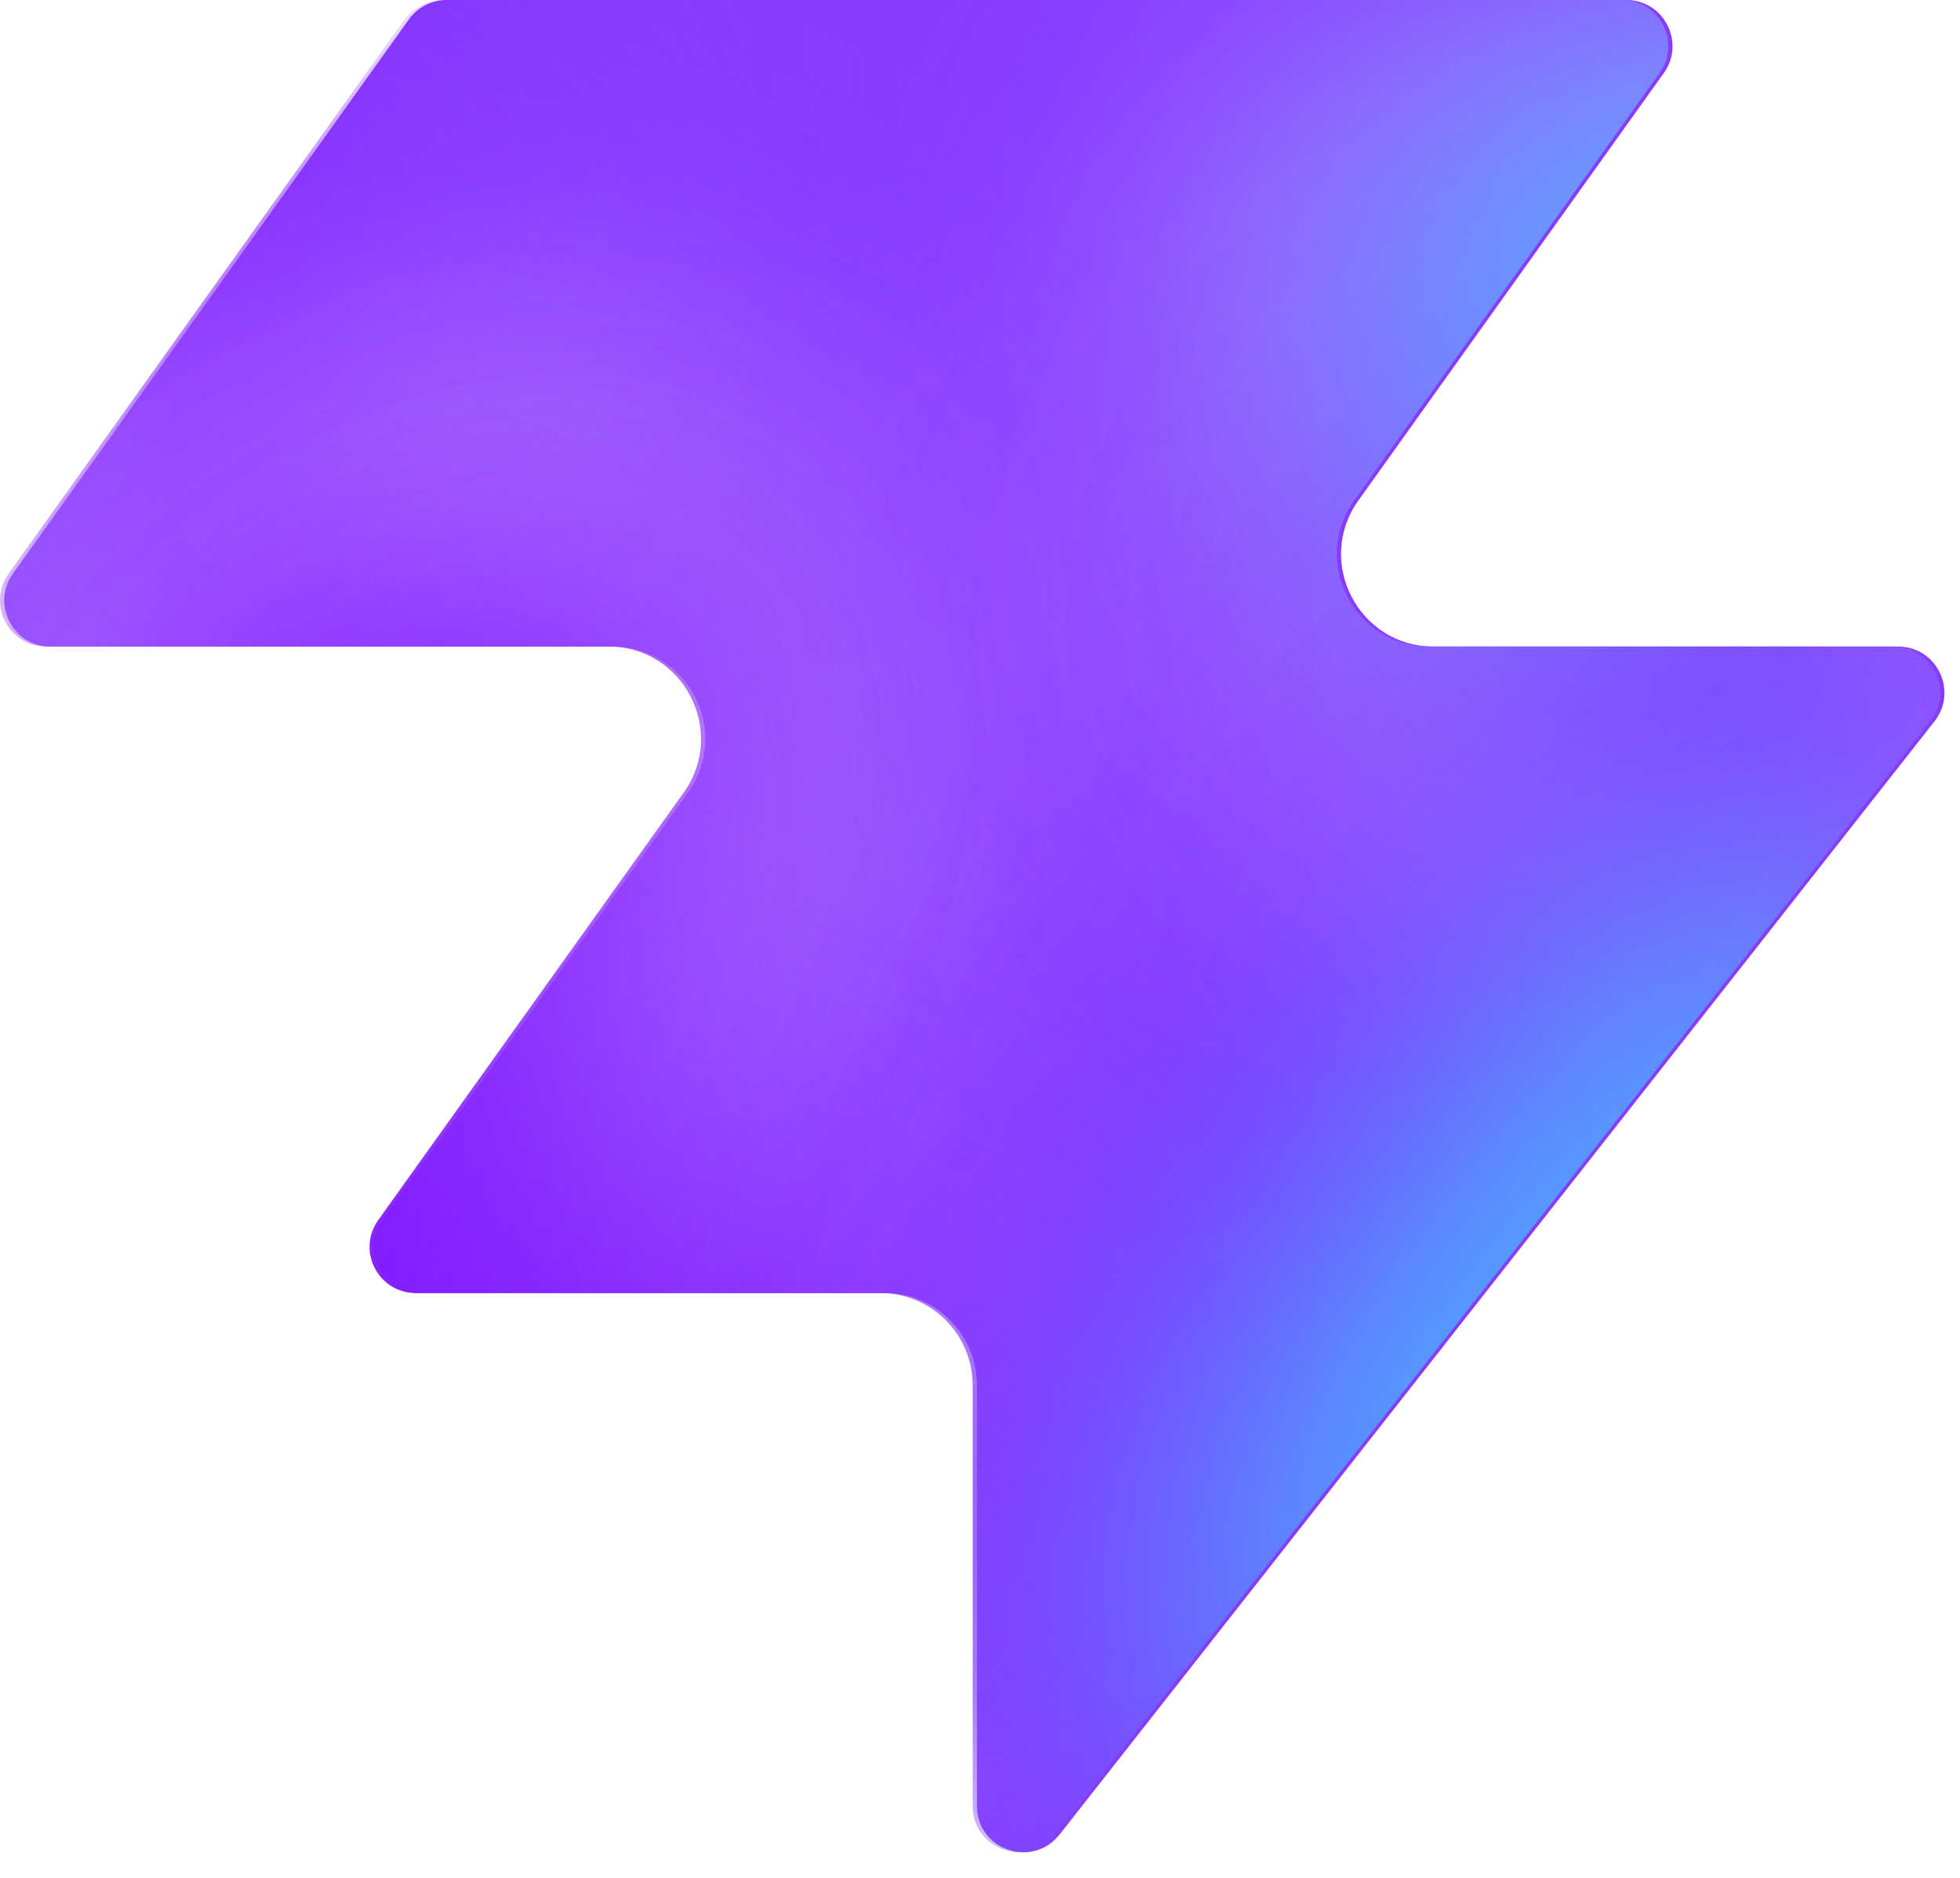
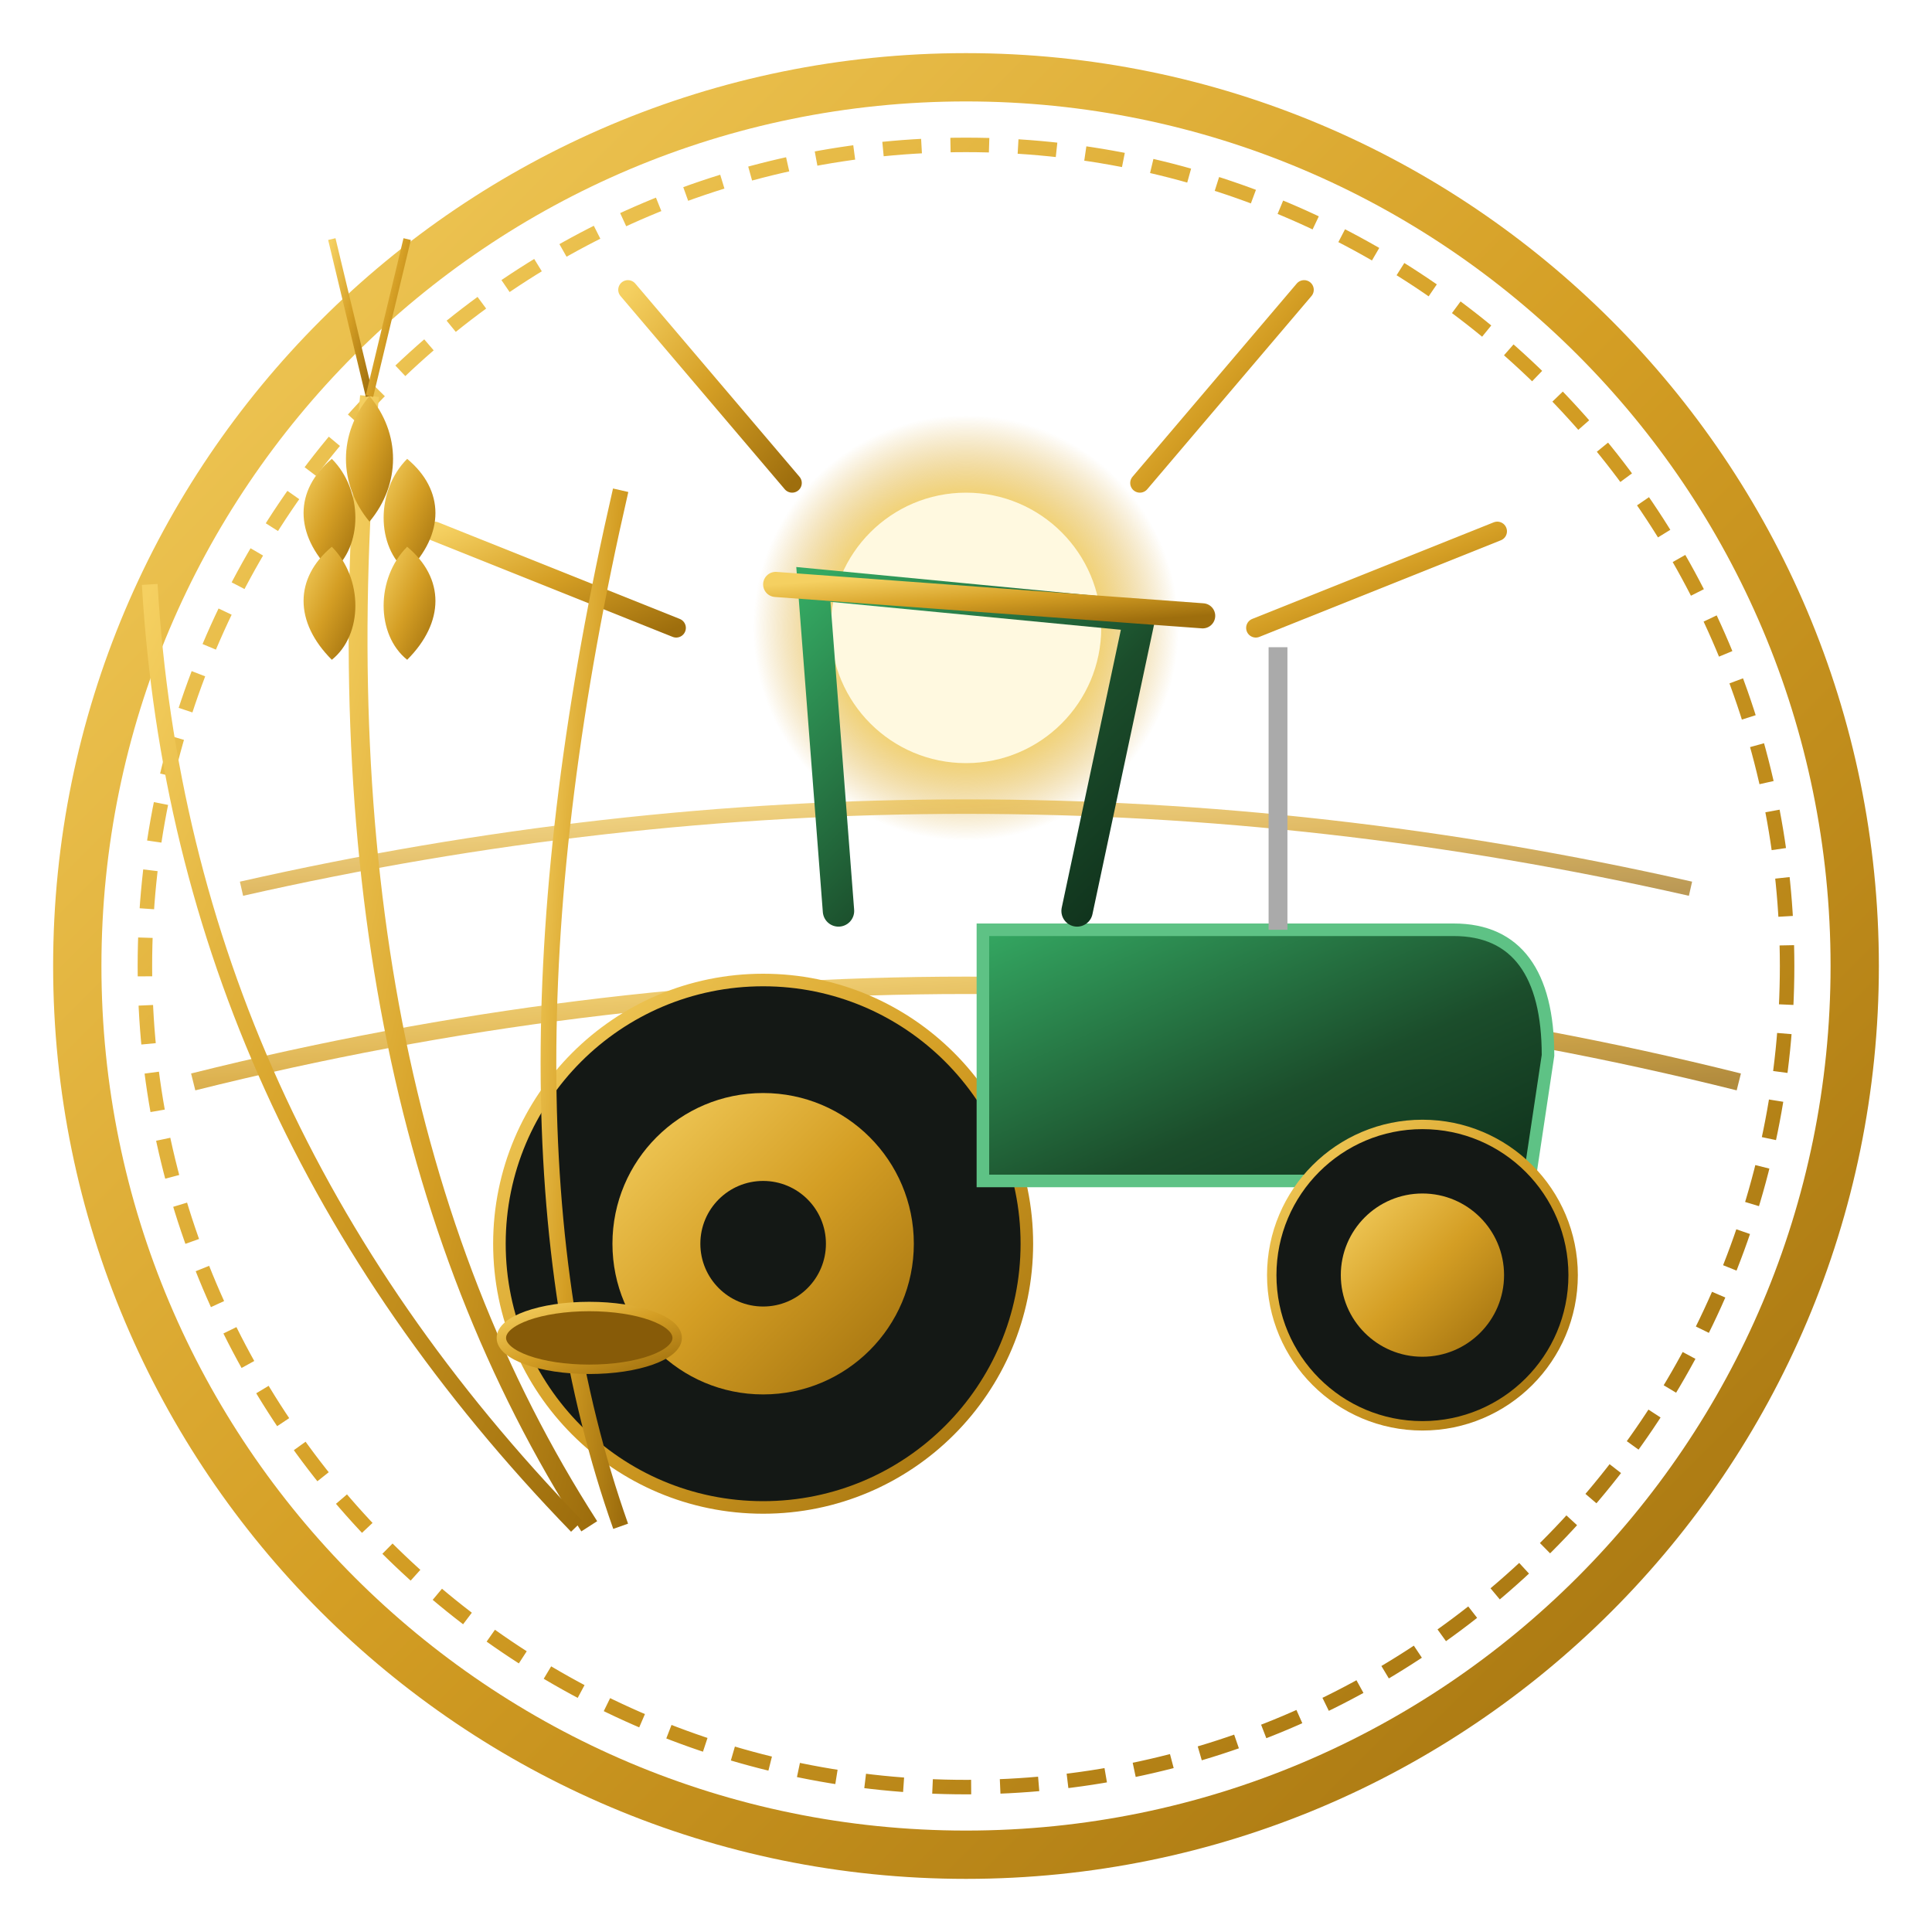
- <svg xmlns="http://www.w3.org/2000/svg" width="48" height="46" fill="none" viewBox="0 0 48 46">
-   <path fill="#863bff" d="M25.946 44.938c-.664.845-2.021.375-2.021-.698V33.937a2.26 2.26 0 0 0-2.262-2.262H10.287c-.92 0-1.456-1.04-.92-1.788l7.48-10.471c1.07-1.497 0-3.578-1.842-3.578H1.237c-.92 0-1.456-1.04-.92-1.788L10.013.474c.214-.297.556-.474.92-.474h28.894c.92 0 1.456 1.04.92 1.788l-7.48 10.471c-1.07 1.498 0 3.579 1.842 3.579h11.377c.943 0 1.473 1.088.89 1.83L25.947 44.94z" style="fill:#863bff;fill:color(display-p3 .525 .23 1);fill-opacity:1" />
-   <mask id="a" width="48" height="46" x="0" y="0" maskUnits="userSpaceOnUse" style="mask-type:alpha">
-     <path fill="#000" d="M25.842 44.938c-.664.844-2.021.375-2.021-.698V33.937a2.26 2.26 0 0 0-2.262-2.262H10.183c-.92 0-1.456-1.04-.92-1.788l7.48-10.471c1.07-1.498 0-3.579-1.842-3.579H1.133c-.92 0-1.456-1.04-.92-1.787L9.91.473c.214-.297.556-.474.92-.474h28.894c.92 0 1.456 1.04.92 1.788l-7.48 10.471c-1.07 1.498 0 3.578 1.842 3.578h11.377c.943 0 1.473 1.088.89 1.832L25.843 44.94z" style="fill:#000;fill-opacity:1" />
-   </mask>
-   <g mask="url(#a)">
-     <g filter="url(#b)">
-       <ellipse cx="5.508" cy="14.704" fill="#ede6ff" rx="5.508" ry="14.704" style="fill:#ede6ff;fill:color(display-p3 .927 .903 1);fill-opacity:1" transform="matrix(.00324 1 1 -.00324 -4.47 31.516)" />
+ <svg xmlns="http://www.w3.org/2000/svg" viewBox="0 0 200 200" width="100%" height="100%">
+   <defs>
+     <linearGradient id="favGold" x1="0%" y1="0%" x2="100%" y2="100%">
+       <stop offset="0%" stop-color="#f5d061" />
+       <stop offset="50%" stop-color="#d49e24" />
+       <stop offset="100%" stop-color="#9e6e0d" />
+     </linearGradient>
+     <linearGradient id="favGreen" x1="0%" y1="0%" x2="100%" y2="100%">
+       <stop offset="0%" stop-color="#34a862" />
+       <stop offset="60%" stop-color="#1b4d2b" />
+       <stop offset="100%" stop-color="#0f301b" />
+     </linearGradient>
+     <radialGradient id="favSun" cx="50%" cy="50%" r="50%">
+       <stop offset="0%" stop-color="#fff9e0" />
+       <stop offset="50%" stop-color="#f5cf53" />
+       <stop offset="100%" stop-color="#d49e24" stop-opacity="0" />
+     </radialGradient>
+   </defs>
+   <g transform="translate(100, 100)">
+     <circle cx="0" cy="0" r="92" fill="none" stroke="url(#favGold)" stroke-width="5" />
+     <circle cx="0" cy="0" r="85" fill="none" stroke="url(#favGold)" stroke-width="1.5" stroke-dasharray="4,3" />
+     <circle cx="0" cy="-35" r="22" fill="url(#favSun)" />
+     <circle cx="0" cy="-35" r="14" fill="#fff9e0" />
+     <line x1="0" y1="-55" x2="0" y2="-75" stroke="url(#favGold)" stroke-width="2" stroke-linecap="round" />
+     <line x1="18" y1="-50" x2="35" y2="-70" stroke="url(#favGold)" stroke-width="2" stroke-linecap="round" />
+     <line x1="-18" y1="-50" x2="-35" y2="-70" stroke="url(#favGold)" stroke-width="2" stroke-linecap="round" />
+     <line x1="30" y1="-35" x2="55" y2="-45" stroke="url(#favGold)" stroke-width="2" stroke-linecap="round" />
+     <line x1="-30" y1="-35" x2="-55" y2="-45" stroke="url(#favGold)" stroke-width="2" stroke-linecap="round" />
+     <path d="M -75,-8 Q 0,-25 75,-8" fill="none" stroke="url(#favGold)" stroke-width="1.5" opacity="0.7" />
+     <path d="M -80,12 Q 0,-8 80,12" fill="none" stroke="url(#favGold)" stroke-width="1.8" opacity="0.8" />
+     <g transform="translate(18, 6) scale(0.65)">
+       <circle cx="-60" cy="35" r="42" fill="#141815" stroke="url(#favGold)" stroke-width="2" />
+       <circle cx="-60" cy="35" r="24" fill="url(#favGold)" />
+       <circle cx="-60" cy="35" r="10" fill="#141815" />
+       <path d="M -25,-15 L 50,-15 C 60,-15 65,-8 65,5 L 62,25 L -25,25 Z" fill="url(#favGreen)" stroke="#5ec285" stroke-width="2" />
+       <path d="M -48,-18 L -52,-70 L 0,-65 L -10,-18" fill="none" stroke="url(#favGreen)" stroke-width="5" stroke-linecap="round" />
+       <path d="M -58,-70 L 10,-65" stroke="url(#favGold)" stroke-width="4" stroke-linecap="round" />
+       <line x1="22" y1="-15" x2="22" y2="-60" stroke="#aaa" stroke-width="3" />
+       <line x1="52" y1="-8" x2="60" y2="-8" stroke="url(#favGold)" stroke-width="2" />
+       <line x1="52" y1="0" x2="60" y2="0" stroke="url(#favGold)" stroke-width="2" />
+       <line x1="52" y1="8" x2="60" y2="8" stroke="url(#favGold)" stroke-width="2" />
+       <line x1="52" y1="16" x2="59" y2="16" stroke="url(#favGold)" stroke-width="2" />
+       <circle cx="45" cy="40" r="24" fill="#141815" stroke="url(#favGold)" stroke-width="1.5" />
+       <circle cx="45" cy="40" r="13" fill="url(#favGold)" />
    </g>
-     <g filter="url(#c)">
-       <ellipse cx="10.399" cy="29.851" fill="#ede6ff" rx="10.399" ry="29.851" style="fill:#ede6ff;fill:color(display-p3 .927 .903 1);fill-opacity:1" transform="matrix(.00324 1 1 -.00324 -39.328 7.883)" />
-     </g>
-     <g filter="url(#d)">
-       <ellipse cx="5.508" cy="30.487" fill="#7e14ff" rx="5.508" ry="30.487" style="fill:#7e14ff;fill:color(display-p3 .492 .077 1);fill-opacity:1" transform="rotate(89.814 -25.913 -14.639)scale(1 -1)" />
-     </g>
-     <g filter="url(#e)">
-       <ellipse cx="5.508" cy="30.599" fill="#7e14ff" rx="5.508" ry="30.599" style="fill:#7e14ff;fill:color(display-p3 .492 .077 1);fill-opacity:1" transform="rotate(89.814 -32.644 -3.334)scale(1 -1)" />
-     </g>
-     <g filter="url(#f)">
-       <ellipse cx="5.508" cy="30.599" fill="#7e14ff" rx="5.508" ry="30.599" style="fill:#7e14ff;fill:color(display-p3 .492 .077 1);fill-opacity:1" transform="matrix(.00324 1 1 -.00324 -34.34 30.47)" />
-     </g>
-     <g filter="url(#g)">
-       <ellipse cx="14.072" cy="22.078" fill="#ede6ff" rx="14.072" ry="22.078" style="fill:#ede6ff;fill:color(display-p3 .927 .903 1);fill-opacity:1" transform="rotate(93.35 24.506 48.493)scale(-1 1)" />
-     </g>
-     <g filter="url(#h)">
-       <ellipse cx="3.47" cy="21.501" fill="#7e14ff" rx="3.47" ry="21.501" style="fill:#7e14ff;fill:color(display-p3 .492 .077 1);fill-opacity:1" transform="rotate(89.009 28.708 47.59)scale(-1 1)" />
-     </g>
-     <g filter="url(#i)">
-       <ellipse cx="3.47" cy="21.501" fill="#7e14ff" rx="3.47" ry="21.501" style="fill:#7e14ff;fill:color(display-p3 .492 .077 1);fill-opacity:1" transform="rotate(89.009 28.708 47.59)scale(-1 1)" />
-     </g>
-     <g filter="url(#j)">
-       <ellipse cx=".387" cy="8.972" fill="#7e14ff" rx="4.407" ry="29.108" style="fill:#7e14ff;fill:color(display-p3 .492 .077 1);fill-opacity:1" transform="rotate(39.51 .387 8.972)" />
-     </g>
-     <g filter="url(#k)">
-       <ellipse cx="47.523" cy="-6.092" fill="#7e14ff" rx="4.407" ry="29.108" style="fill:#7e14ff;fill:color(display-p3 .492 .077 1);fill-opacity:1" transform="rotate(37.892 47.523 -6.092)" />
-     </g>
-     <g filter="url(#l)">
-       <ellipse cx="41.412" cy="6.333" fill="#47bfff" rx="5.971" ry="9.665" style="fill:#47bfff;fill:color(display-p3 .28 .748 1);fill-opacity:1" transform="rotate(37.892 41.412 6.333)" />
-     </g>
-     <g filter="url(#m)">
-       <ellipse cx="-1.879" cy="38.332" fill="#7e14ff" rx="4.407" ry="29.108" style="fill:#7e14ff;fill:color(display-p3 .492 .077 1);fill-opacity:1" transform="rotate(37.892 -1.88 38.332)" />
-     </g>
-     <g filter="url(#n)">
-       <ellipse cx="-1.879" cy="38.332" fill="#7e14ff" rx="4.407" ry="29.108" style="fill:#7e14ff;fill:color(display-p3 .492 .077 1);fill-opacity:1" transform="rotate(37.892 -1.88 38.332)" />
-     </g>
-     <g filter="url(#o)">
-       <ellipse cx="35.651" cy="29.907" fill="#7e14ff" rx="4.407" ry="29.108" style="fill:#7e14ff;fill:color(display-p3 .492 .077 1);fill-opacity:1" transform="rotate(37.892 35.651 29.907)" />
-     </g>
-     <g filter="url(#p)">
-       <ellipse cx="38.418" cy="32.4" fill="#47bfff" rx="5.971" ry="15.297" style="fill:#47bfff;fill:color(display-p3 .28 .748 1);fill-opacity:1" transform="rotate(37.892 38.418 32.4)" />
+     <g transform="translate(-52, 6) scale(0.65)">
+       <path d="M 20,80 Q -25,10 -15,-100" fill="none" stroke="url(#favGold)" stroke-width="3" />
+       <path d="M 25,80 Q 2,15 25,-85" fill="none" stroke="url(#favGold)" stroke-width="2.5" />
+       <path d="M 18,80 Q -45,15 -50,-70" fill="none" stroke="url(#favGold)" stroke-width="2.5" />
+       <g transform="translate(-15, -80)">
+         <path d="M0,-20 C-5,-14 -5,-6 0,0 C5,-6 5,-14 0,-20 Z" fill="url(#favGold)" />
+         <path d="M-6,-10 C-12,-5 -12,2 -6,8 C-1,4 -1,-5 -6,-10 Z" fill="url(#favGold)" />
+         <path d="M6,-10 C12,-5 12,2 6,8 C1,4 1,-5 6,-10 Z" fill="url(#favGold)" />
+         <path d="M-6,4 C-12,9 -12,16 -6,22 C-1,18 -1,9 -6,4 Z" fill="url(#favGold)" />
+         <path d="M6,4 C12,9 12,16 6,22 C1,18 1,9 6,4 Z" fill="url(#favGold)" />
+         <line x1="0" y1="-20" x2="-6" y2="-45" stroke="url(#favGold)" stroke-width="1.2" />
+         <line x1="0" y1="-20" x2="6" y2="-45" stroke="url(#favGold)" stroke-width="1.2" />
+       </g>
+       <ellipse cx="20" cy="50" rx="14" ry="5" fill="#875b08" stroke="url(#favGold)" stroke-width="1.5" />
    </g>
  </g>
-   <defs>
-     <filter id="b" width="60.045" height="41.654" x="-19.77" y="16.149" color-interpolation-filters="sRGB" filterUnits="userSpaceOnUse">
-       <feFlood flood-opacity="0" result="BackgroundImageFix" />
-       <feBlend in="SourceGraphic" in2="BackgroundImageFix" result="shape" />
-       <feGaussianBlur result="effect1_foregroundBlur_2002_17158" stdDeviation="7.659" />
-     </filter>
-     <filter id="c" width="90.34" height="51.437" x="-54.613" y="-7.533" color-interpolation-filters="sRGB" filterUnits="userSpaceOnUse">
-       <feFlood flood-opacity="0" result="BackgroundImageFix" />
-       <feBlend in="SourceGraphic" in2="BackgroundImageFix" result="shape" />
-       <feGaussianBlur result="effect1_foregroundBlur_2002_17158" stdDeviation="7.659" />
-     </filter>
-     <filter id="d" width="79.355" height="29.4" x="-49.64" y="2.03" color-interpolation-filters="sRGB" filterUnits="userSpaceOnUse">
-       <feFlood flood-opacity="0" result="BackgroundImageFix" />
-       <feBlend in="SourceGraphic" in2="BackgroundImageFix" result="shape" />
-       <feGaussianBlur result="effect1_foregroundBlur_2002_17158" stdDeviation="4.596" />
-     </filter>
-     <filter id="e" width="79.579" height="29.4" x="-45.045" y="20.029" color-interpolation-filters="sRGB" filterUnits="userSpaceOnUse">
-       <feFlood flood-opacity="0" result="BackgroundImageFix" />
-       <feBlend in="SourceGraphic" in2="BackgroundImageFix" result="shape" />
-       <feGaussianBlur result="effect1_foregroundBlur_2002_17158" stdDeviation="4.596" />
-     </filter>
-     <filter id="f" width="79.579" height="29.4" x="-43.513" y="21.178" color-interpolation-filters="sRGB" filterUnits="userSpaceOnUse">
-       <feFlood flood-opacity="0" result="BackgroundImageFix" />
-       <feBlend in="SourceGraphic" in2="BackgroundImageFix" result="shape" />
-       <feGaussianBlur result="effect1_foregroundBlur_2002_17158" stdDeviation="4.596" />
-     </filter>
-     <filter id="g" width="74.749" height="58.852" x="15.756" y="-17.901" color-interpolation-filters="sRGB" filterUnits="userSpaceOnUse">
-       <feFlood flood-opacity="0" result="BackgroundImageFix" />
-       <feBlend in="SourceGraphic" in2="BackgroundImageFix" result="shape" />
-       <feGaussianBlur result="effect1_foregroundBlur_2002_17158" stdDeviation="7.659" />
-     </filter>
-     <filter id="h" width="61.377" height="25.362" x="23.548" y="2.284" color-interpolation-filters="sRGB" filterUnits="userSpaceOnUse">
-       <feFlood flood-opacity="0" result="BackgroundImageFix" />
-       <feBlend in="SourceGraphic" in2="BackgroundImageFix" result="shape" />
-       <feGaussianBlur result="effect1_foregroundBlur_2002_17158" stdDeviation="4.596" />
-     </filter>
-     <filter id="i" width="61.377" height="25.362" x="23.548" y="2.284" color-interpolation-filters="sRGB" filterUnits="userSpaceOnUse">
-       <feFlood flood-opacity="0" result="BackgroundImageFix" />
-       <feBlend in="SourceGraphic" in2="BackgroundImageFix" result="shape" />
-       <feGaussianBlur result="effect1_foregroundBlur_2002_17158" stdDeviation="4.596" />
-     </filter>
-     <filter id="j" width="56.045" height="63.649" x="-27.636" y="-22.853" color-interpolation-filters="sRGB" filterUnits="userSpaceOnUse">
-       <feFlood flood-opacity="0" result="BackgroundImageFix" />
-       <feBlend in="SourceGraphic" in2="BackgroundImageFix" result="shape" />
-       <feGaussianBlur result="effect1_foregroundBlur_2002_17158" stdDeviation="4.596" />
-     </filter>
-     <filter id="k" width="54.814" height="64.646" x="20.116" y="-38.415" color-interpolation-filters="sRGB" filterUnits="userSpaceOnUse">
-       <feFlood flood-opacity="0" result="BackgroundImageFix" />
-       <feBlend in="SourceGraphic" in2="BackgroundImageFix" result="shape" />
-       <feGaussianBlur result="effect1_foregroundBlur_2002_17158" stdDeviation="4.596" />
-     </filter>
-     <filter id="l" width="33.541" height="35.313" x="24.641" y="-11.323" color-interpolation-filters="sRGB" filterUnits="userSpaceOnUse">
-       <feFlood flood-opacity="0" result="BackgroundImageFix" />
-       <feBlend in="SourceGraphic" in2="BackgroundImageFix" result="shape" />
-       <feGaussianBlur result="effect1_foregroundBlur_2002_17158" stdDeviation="4.596" />
-     </filter>
-     <filter id="m" width="54.814" height="64.646" x="-29.286" y="6.009" color-interpolation-filters="sRGB" filterUnits="userSpaceOnUse">
-       <feFlood flood-opacity="0" result="BackgroundImageFix" />
-       <feBlend in="SourceGraphic" in2="BackgroundImageFix" result="shape" />
-       <feGaussianBlur result="effect1_foregroundBlur_2002_17158" stdDeviation="4.596" />
-     </filter>
-     <filter id="n" width="54.814" height="64.646" x="-29.286" y="6.009" color-interpolation-filters="sRGB" filterUnits="userSpaceOnUse">
-       <feFlood flood-opacity="0" result="BackgroundImageFix" />
-       <feBlend in="SourceGraphic" in2="BackgroundImageFix" result="shape" />
-       <feGaussianBlur result="effect1_foregroundBlur_2002_17158" stdDeviation="4.596" />
-     </filter>
-     <filter id="o" width="54.814" height="64.646" x="8.244" y="-2.416" color-interpolation-filters="sRGB" filterUnits="userSpaceOnUse">
-       <feFlood flood-opacity="0" result="BackgroundImageFix" />
-       <feBlend in="SourceGraphic" in2="BackgroundImageFix" result="shape" />
-       <feGaussianBlur result="effect1_foregroundBlur_2002_17158" stdDeviation="4.596" />
-     </filter>
-     <filter id="p" width="39.409" height="43.623" x="18.713" y="10.588" color-interpolation-filters="sRGB" filterUnits="userSpaceOnUse">
-       <feFlood flood-opacity="0" result="BackgroundImageFix" />
-       <feBlend in="SourceGraphic" in2="BackgroundImageFix" result="shape" />
-       <feGaussianBlur result="effect1_foregroundBlur_2002_17158" stdDeviation="4.596" />
-     </filter>
-   </defs>
</svg>
